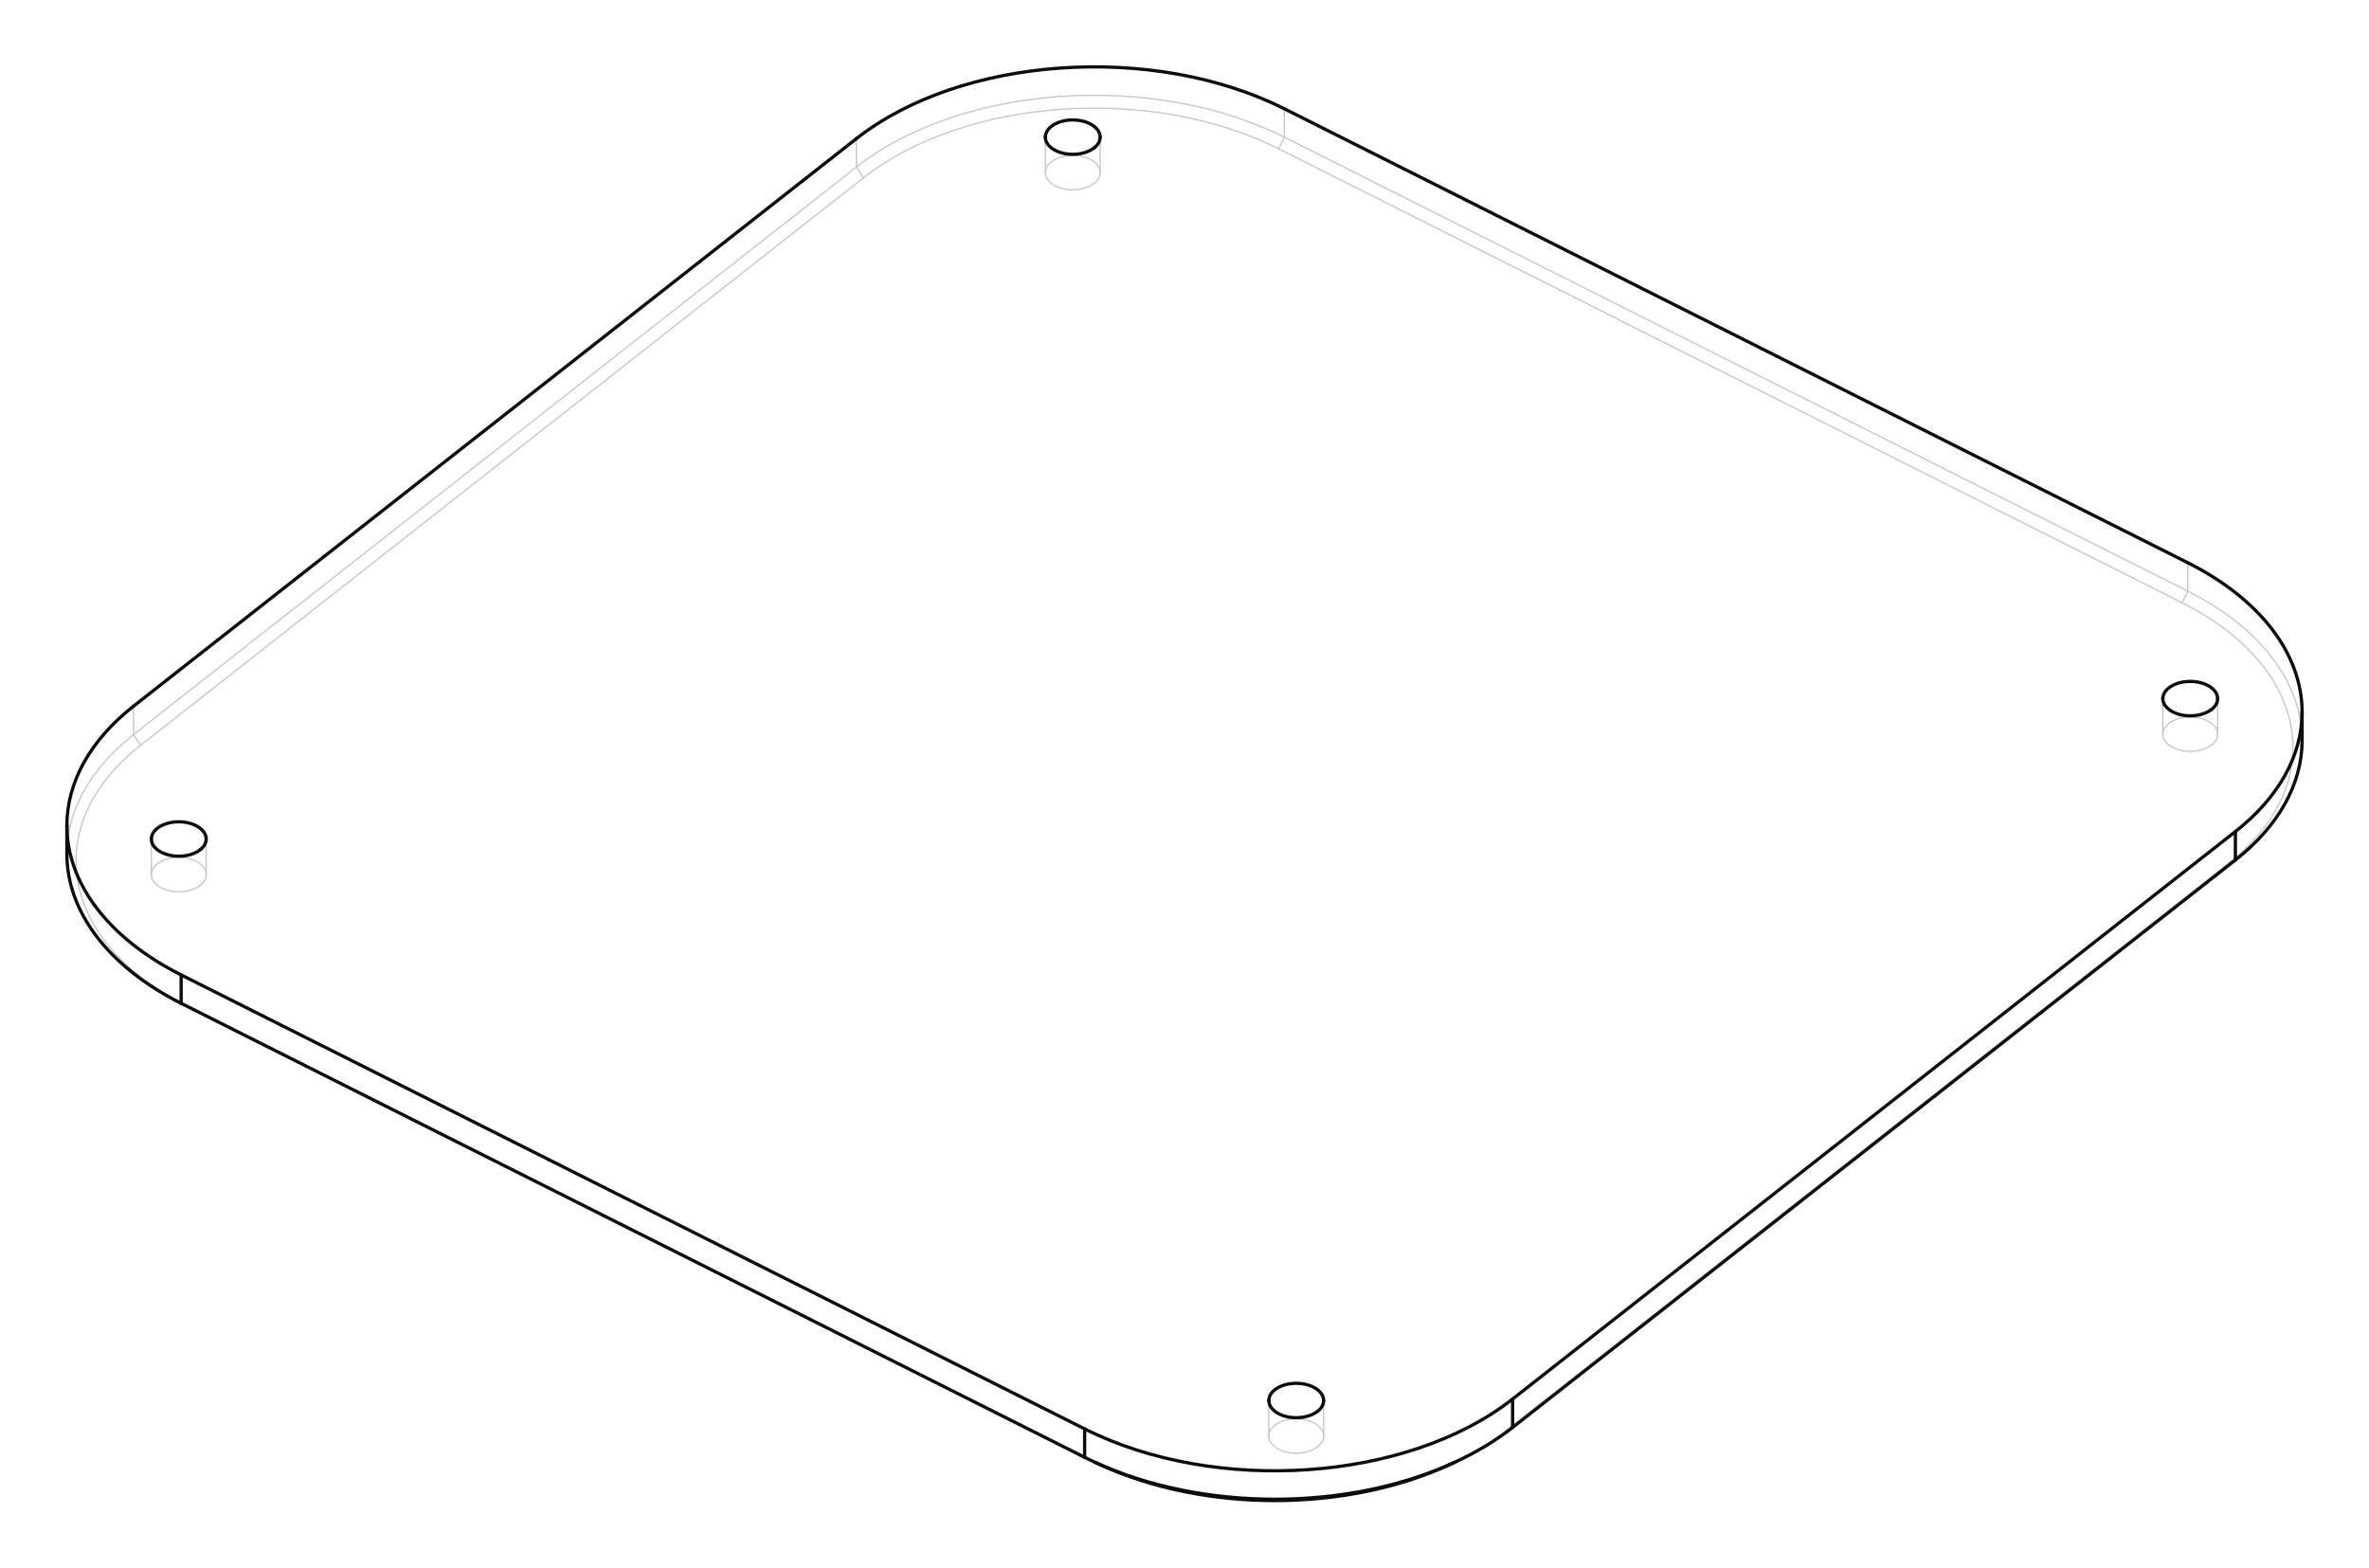
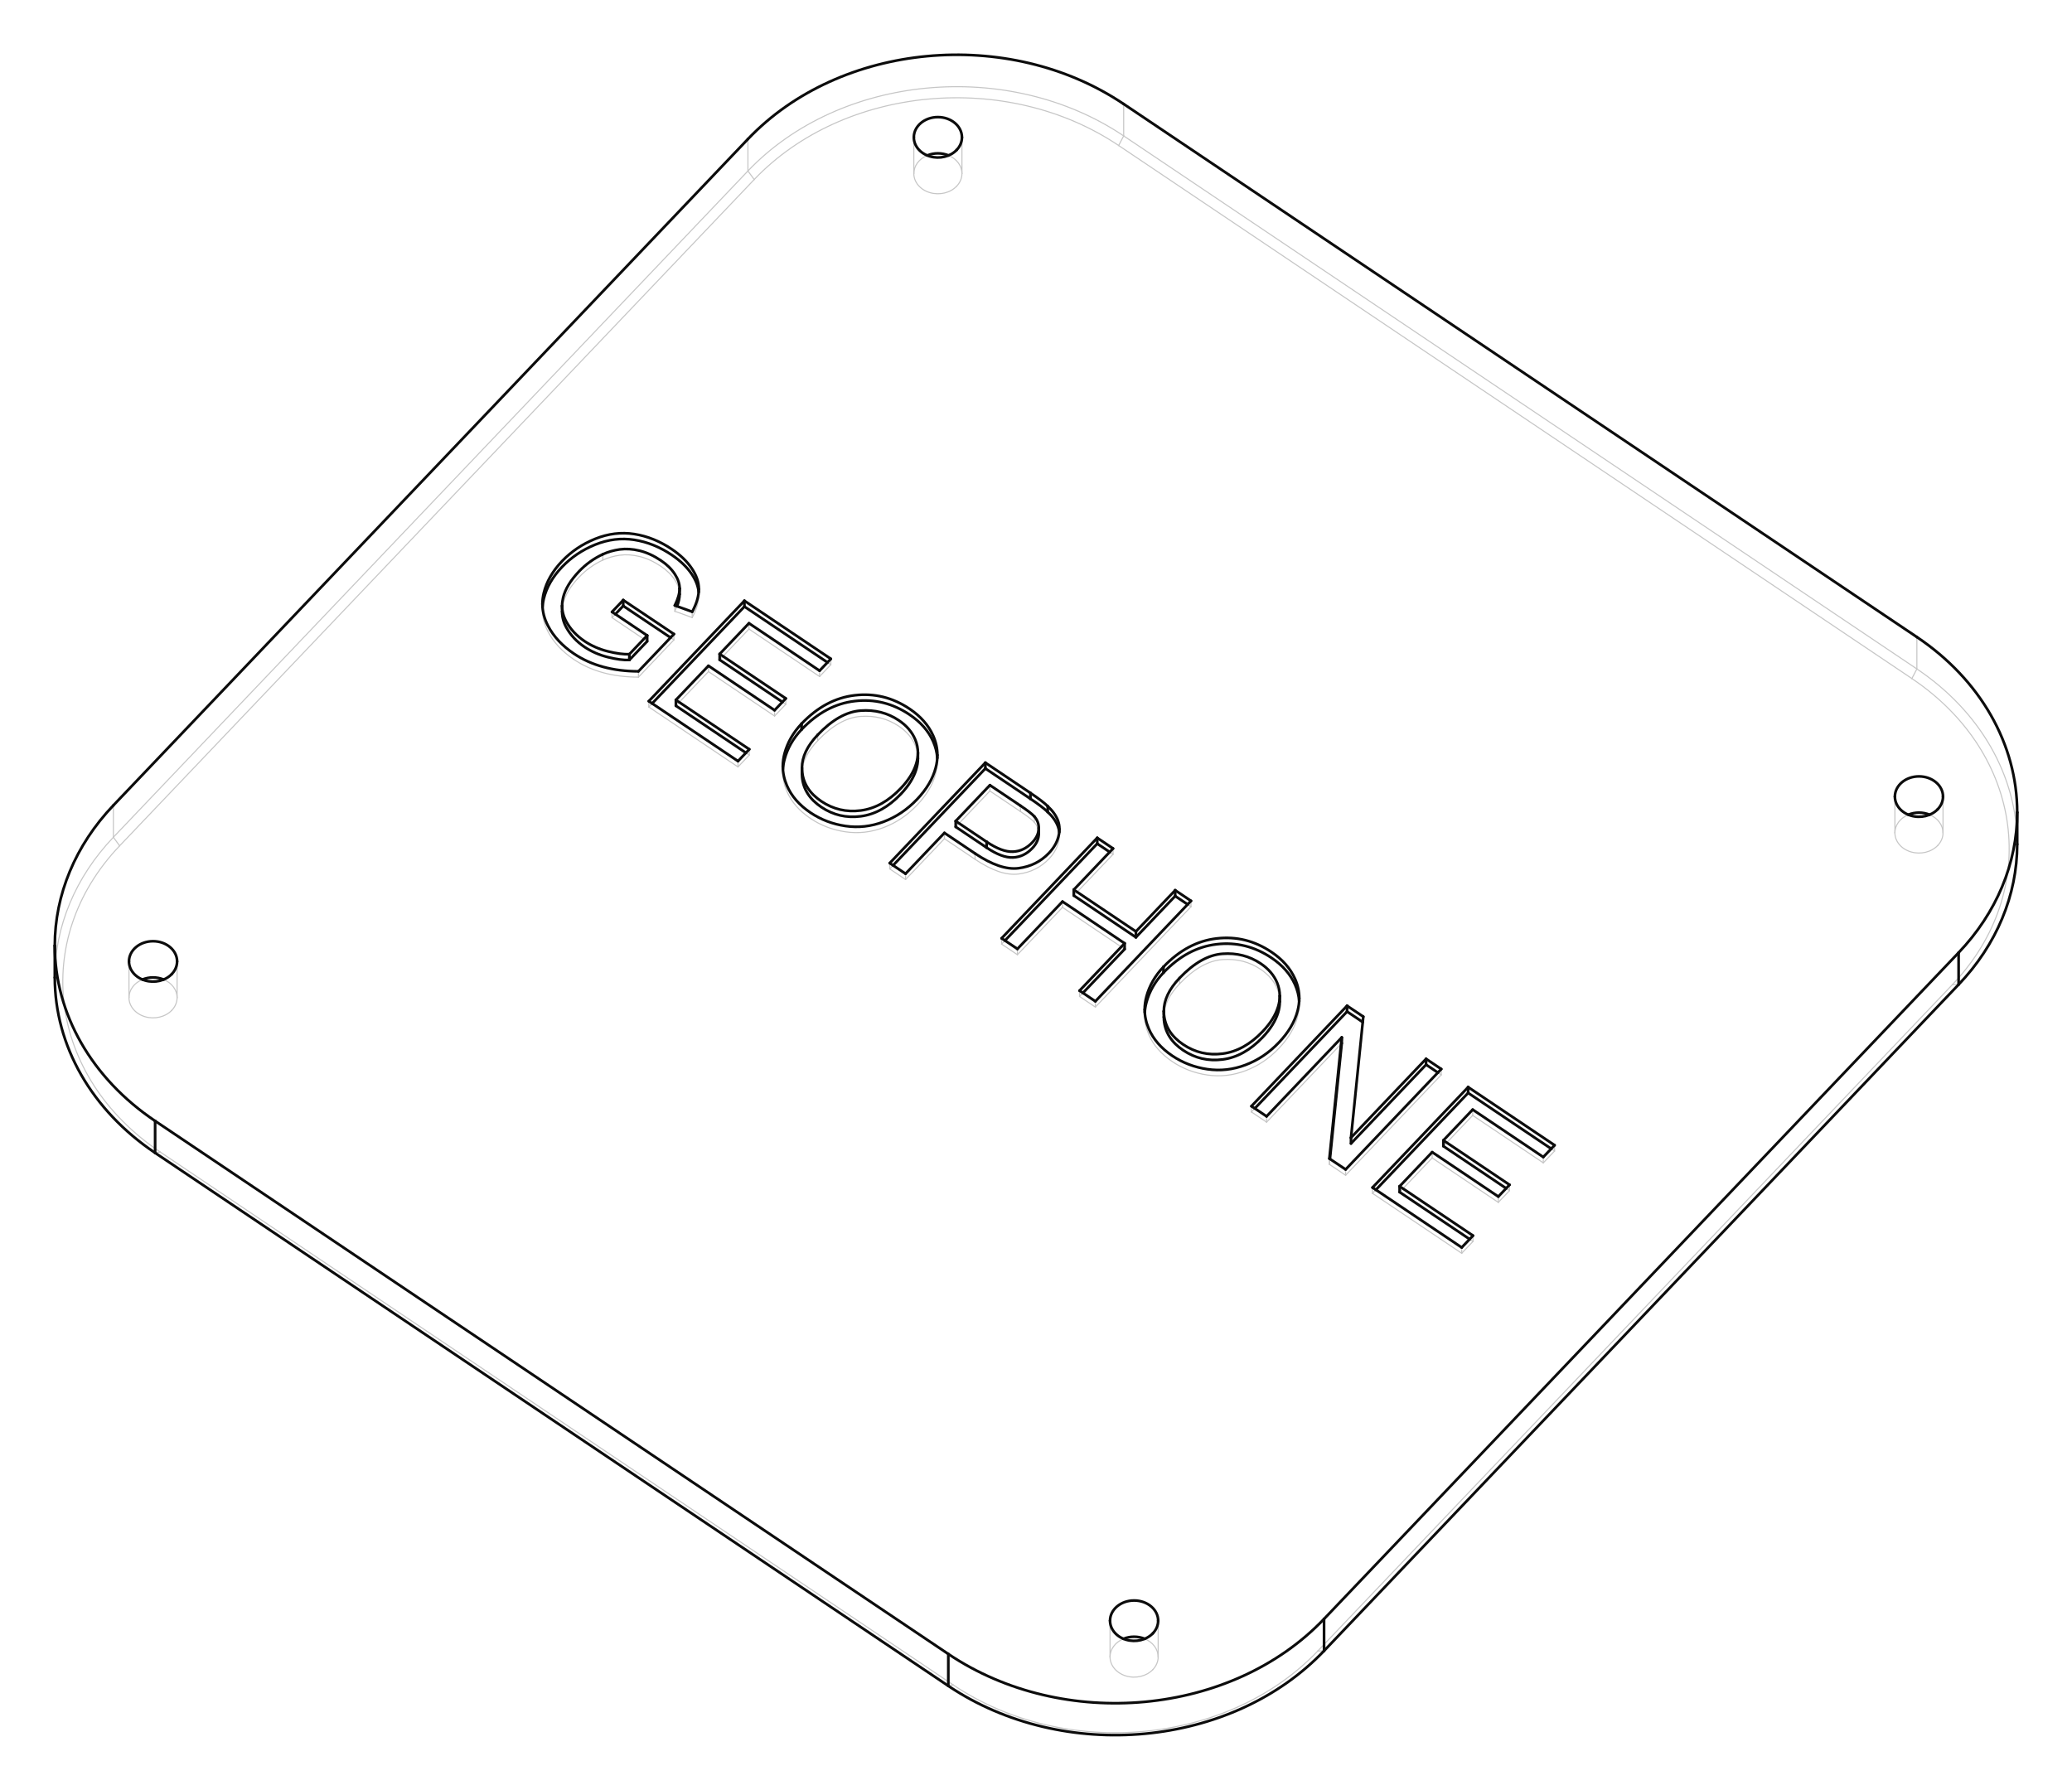
- <svg xmlns="http://www.w3.org/2000/svg" width="217.852mm" height="144.169mm" viewBox="-77.804 -51.675 155.609 102.978" version="1.1">
+ <svg xmlns="http://www.w3.org/2000/svg" width="232.534mm" height="200.899mm" viewBox="-77.51 -67.132 155.023 133.932" version="1.1">
  <g transform="scale(1,-1)" stroke-linecap="round">
-     <g fill="none" stroke="rgb(198,198,198)" stroke-width="0.086" id="hidden">
-       <line x1="-69.029" y1="3.418" x2="-21.552" y2="40.7" />
-       <path d="M -73.411,-4.43 A 20.0,12.564 180.0 0,0 -69.029,3.418" />
-       <line x1="-68.56" y1="2.716" x2="-21.083" y2="39.997" />
-       <path d="M -21.552,40.7 A 20.0,12.564 180.0 0,0 6.559,42.662" />
-       <path d="M -65.531,-14.414 A 19.4,12.187 180.0 0,0 -68.56,2.716" />
-       <path d="M -21.083,39.997 A 19.4,12.187 180.0 0,0 6.184,41.901" />
-       <line x1="-6.184" y1="-44.239" x2="-65.531" y2="-14.414" />
-       <line x1="6.184" y1="41.901" x2="65.531" y2="12.076" />
-       <path d="M 21.083,-42.336 A 19.4,12.187 -180.0 0,0 17.38,-44.562" />
-       <path d="M -5.511,-44.562 A 19.4,12.187 -180.0 0,0 -6.184,-44.239" />
-       <path d="M 65.531,12.076 A 19.4,12.187 180.0 0,0 68.56,-5.054" />
-       <line x1="68.56" y1="-5.054" x2="21.083" y2="-42.336" />
-       <path d="M -64.656,-6.487 A 1.8,1.131 -3.6908652137640873e-16 0,1 -64.262,-5.78" />
-       <path d="M -64.262,-5.78 A 1.8,1.131 -3.6908652137640873e-16 0,1 -67.862,-5.78" />
-       <path d="M -67.862,-5.78 A 1.8,1.131 -3.6908652137640873e-16 0,1 -64.656,-6.487" />
-       <path d="M 8.746,-43.376 A 1.8,1.131 -3.6908652137640873e-16 0,1 9.14,-42.669" />
-       <path d="M 9.14,-42.669 A 1.8,1.131 -3.6908652137640873e-16 0,1 5.54,-42.669" />
-       <path d="M 5.54,-42.669 A 1.8,1.131 -3.6908652137640873e-16 0,1 8.746,-43.376" />
-       <path d="M -5.935,39.625 A 1.8,1.131 -3.6908652137640873e-16 0,1 -5.54,40.331" />
-       <path d="M -5.54,40.331 A 1.8,1.131 -3.6908652137640873e-16 0,1 -9.14,40.331" />
-       <path d="M -9.14,40.331 A 1.8,1.131 -3.6908652137640873e-16 0,1 -5.935,39.625" />
-       <path d="M 67.467,2.736 A 1.8,1.131 -3.6908652137640873e-16 0,1 67.862,3.442" />
-       <path d="M 67.862,3.442 A 1.8,1.131 -3.6908652137640873e-16 0,1 64.262,3.442" />
-       <path d="M 64.262,3.442 A 1.8,1.131 -3.6908652137640873e-16 0,1 67.467,2.736" />
-       <line x1="6.559" y1="42.662" x2="65.905" y2="12.837" />
-       <path d="M 65.905,12.837 A 20.0,12.564 180.0 0,0 73.411,3.026" />
-       <line x1="-64.262" y1="-5.78" x2="-64.262" y2="-3.446" />
-       <line x1="-67.862" y1="-5.78" x2="-67.862" y2="-3.446" />
-       <line x1="9.14" y1="-42.669" x2="9.14" y2="-40.335" />
-       <line x1="5.54" y1="-42.669" x2="5.54" y2="-40.335" />
-       <line x1="-5.54" y1="40.331" x2="-5.54" y2="42.665" />
-       <line x1="-9.14" y1="40.331" x2="-9.14" y2="42.665" />
-       <line x1="67.862" y1="3.442" x2="67.862" y2="5.776" />
-       <line x1="64.262" y1="3.442" x2="64.262" y2="5.776" />
-       <line x1="-69.029" y1="3.418" x2="-69.029" y2="5.286" />
-       <line x1="-21.552" y1="40.7" x2="-21.552" y2="42.567" />
-       <line x1="-69.029" y1="3.418" x2="-68.56" y2="2.716" />
-       <line x1="-21.552" y1="40.7" x2="-21.083" y2="39.997" />
-       <line x1="6.559" y1="42.662" x2="6.559" y2="44.529" />
-       <line x1="-65.905" y1="-14.241" x2="-65.531" y2="-14.414" />
-       <line x1="6.559" y1="42.662" x2="6.184" y2="41.901" />
-       <line x1="65.905" y1="12.837" x2="65.905" y2="14.704" />
-       <line x1="-6.559" y1="-44.066" x2="-6.184" y2="-44.239" />
-       <line x1="65.905" y1="12.837" x2="65.531" y2="12.076" />
-       <line x1="21.552" y1="-42.104" x2="21.083" y2="-42.336" />
-       <line x1="69.029" y1="-4.823" x2="68.56" y2="-5.054" />
+     <g fill="none" stroke="rgb(198,198,198)" stroke-width="0.08" id="hidden">
+       <line x1="-69.028" y1="4.484" x2="-21.551" y2="54.34" />
+       <path d="M -73.41,-6.013 A 20.0,16.802 -180.0 0,0 -69.028,4.484" />
+       <line x1="-68.559" y1="3.843" x2="-21.082" y2="53.699" />
+       <path d="M -21.551,54.34 A 20.0,16.802 -180.0 0,0 6.561,56.964" />
+       <path d="M -65.53,-19.065 A 19.4,16.298 -180.0 0,0 -68.559,3.843" />
+       <path d="M -21.082,53.699 A 19.4,16.298 -180.0 0,0 6.186,56.245" />
+       <line x1="-6.184" y1="-58.95" x2="-65.53" y2="-19.065" />
+       <line x1="6.186" y1="56.245" x2="65.532" y2="16.359" />
+       <path d="M 21.084,-56.405 A 19.4,16.298 180.0 0,0 -6.184,-58.95" />
+       <path d="M 65.532,16.359 A 19.4,16.298 180.0 0,0 68.561,-6.549" />
+       <line x1="68.561" y1="-6.549" x2="21.084" y2="-56.405" />
+       <path d="M -64.655,-8.463 A 1.8,1.512 9.968652541412956e-16 0,1 -64.26,-7.519" />
+       <path d="M -64.26,-7.519 A 1.8,1.512 9.968652541412956e-16 0,1 -65.264,-6.163" />
+       <path d="M -66.857,-6.163 A 1.8,1.512 9.968652541412956e-16 0,1 -67.86,-7.519" />
+       <path d="M -67.86,-7.519 A 1.8,1.512 9.968652541412956e-16 0,1 -64.655,-8.463" />
+       <path d="M 8.746,-57.796 A 1.8,1.512 9.968652541412956e-16 0,1 9.141,-56.851" />
+       <path d="M 9.141,-56.851 A 1.8,1.512 9.968652541412956e-16 0,1 8.137,-55.495" />
+       <path d="M 6.544,-55.495 A 1.8,1.512 9.968652541412956e-16 0,1 5.541,-56.851" />
+       <path d="M 5.541,-56.851 A 1.8,1.512 9.968652541412956e-16 0,1 8.746,-57.796" />
+       <path d="M -5.933,53.201 A 1.8,1.512 9.968652541412956e-16 0,1 -5.539,54.145" />
+       <path d="M -5.539,54.145 A 1.8,1.512 9.968652541412956e-16 0,1 -6.542,55.502" />
+       <path d="M -8.135,55.502 A 1.8,1.512 9.968652541412956e-16 0,1 -9.139,54.145" />
+       <path d="M -9.139,54.145 A 1.8,1.512 9.968652541412956e-16 0,1 -5.933,53.201" />
+       <path d="M 67.468,3.869 A 1.8,1.512 9.968652541412956e-16 0,1 67.863,4.813" />
+       <path d="M 67.863,4.813 A 1.8,1.512 9.968652541412956e-16 0,1 66.859,6.17" />
+       <path d="M 65.266,6.17 A 1.8,1.512 9.968652541412956e-16 0,1 64.263,4.813" />
+       <path d="M 64.263,4.813 A 1.8,1.512 9.968652541412956e-16 0,1 67.468,3.869" />
+       <line x1="6.561" y1="56.964" x2="65.907" y2="17.078" />
+       <path d="M 65.907,17.078 A 20.0,16.802 180.0 0,0 73.413,3.958" />
+       <line x1="-32.407" y1="25.658" x2="-32.407" y2="25.224" />
+       <path d="M -35.454,21.368 Q -35.454,21.671 -35.378,21.984 Q -35.145,22.937 -34.189,23.942 Q -33.413,24.757 -32.407,25.224" />
+       <line x1="-27.021" y1="21.828" x2="-27.021" y2="21.394" />
+       <path d="M -32.407,25.224 Q -31.82,25.494 -31.135,25.588 Q -30.45,25.682 -29.661,25.492 Q -28.871,25.302 -28.06,24.757 Q -27.383,24.302 -27.016,23.731 Q -26.661,23.181 -26.661,22.669" />
+       <path d="M -26.856,21.768 Q -26.926,21.588 -27.021,21.394" />
+       <line x1="-25.719" y1="21.356" x2="-25.719" y2="20.922" />
+       <line x1="-25.719" y1="20.922" x2="-27.021" y2="21.394" />
+       <line x1="-29.743" y1="16.899" x2="-29.743" y2="16.465" />
+       <path d="M -25.719,20.922 Q -25.225,21.843 -25.224,22.618" />
+       <path d="M -25.224,22.618 Q -25.224,22.723 -25.235,22.829" />
+       <path d="M -36.919,21.722 Q -36.927,21.613 -36.927,21.505" />
+       <path d="M -36.927,21.505 C -36.927,20.947 -36.786,20.4 -36.506,19.864 C -36.089,19.065 -35.442,18.371 -34.563,17.78 C -33.263,16.906 -31.646,16.468 -29.743,16.465" />
+       <line x1="-27.088" y1="19.687" x2="-27.088" y2="19.253" />
+       <line x1="-27.088" y1="19.253" x2="-29.743" y2="16.465" />
+       <line x1="-27.34" y1="19.422" x2="-27.088" y2="19.253" />
+       <line x1="-31.72" y1="21.347" x2="-31.72" y2="20.913" />
+       <line x1="-31.72" y1="20.913" x2="-31.468" y2="21.177" />
+       <line x1="-29.091" y1="19.146" x2="-31.72" y2="20.913" />
+       <line x1="-21.451" y1="11.066" x2="-21.451" y2="10.632" />
+       <line x1="-22.295" y1="10.179" x2="-22.295" y2="9.745" />
+       <line x1="-21.451" y1="10.632" x2="-22.295" y2="9.745" />
+       <line x1="-21.703" y1="10.801" x2="-21.451" y2="10.632" />
+       <line x1="-24.506" y1="17.313" x2="-24.506" y2="16.879" />
+       <line x1="-24.506" y1="16.879" x2="-26.941" y2="14.322" />
+       <line x1="-19.558" y1="13.988" x2="-19.558" y2="13.554" />
+       <line x1="-19.558" y1="13.554" x2="-24.506" y2="16.879" />
+       <line x1="-18.719" y1="14.87" x2="-18.719" y2="14.436" />
+       <line x1="-18.719" y1="14.436" x2="-19.558" y2="13.554" />
+       <line x1="-18.971" y1="14.605" x2="-18.719" y2="14.436" />
+       <line x1="-21.475" y1="20.496" x2="-21.475" y2="20.062" />
+       <line x1="-21.475" y1="20.062" x2="-23.666" y2="17.761" />
+       <line x1="-16.192" y1="16.945" x2="-16.192" y2="16.511" />
+       <line x1="-16.192" y1="16.511" x2="-21.475" y2="20.062" />
+       <line x1="-15.348" y1="17.832" x2="-15.348" y2="17.398" />
+       <line x1="-15.348" y1="17.398" x2="-16.192" y2="16.511" />
+       <line x1="-15.6" y1="17.567" x2="-15.348" y2="17.398" />
+       <line x1="-28.969" y1="14.665" x2="-28.969" y2="14.231" />
+       <line x1="-28.969" y1="14.231" x2="-28.717" y2="14.495" />
+       <line x1="-22.295" y1="9.745" x2="-28.969" y2="14.231" />
+       <line x1="-6.85" y1="4.808" x2="-6.85" y2="4.374" />
+       <line x1="-9.759" y1="1.754" x2="-9.759" y2="1.32" />
+       <line x1="-6.85" y1="4.374" x2="-9.759" y2="1.32" />
+       <line x1="-4.556" y1="2.833" x2="-6.85" y2="4.374" />
+       <path d="M -4.556,2.833 Q -2.659,1.557 -1.301,1.733 Q 0.057,1.909 0.97,2.867 Q 1.502,3.426 1.674,4.075 Q 1.755,4.376 1.755,4.658" />
+       <path d="M 1.755,4.658 Q 1.755,4.767 1.743,4.872" />
+       <line x1="-10.942" y1="2.549" x2="-10.942" y2="2.115" />
+       <line x1="-10.942" y1="2.115" x2="-10.69" y2="2.38" />
+       <line x1="-9.759" y1="1.32" x2="-10.942" y2="2.115" />
+       <line x1="1.984" y1="-0.33" x2="1.984" y2="-0.764" />
+       <line x1="-1.389" y1="-3.872" x2="-1.389" y2="-4.306" />
+       <line x1="1.984" y1="-0.764" x2="-1.389" y2="-4.306" />
+       <line x1="6.632" y1="-3.888" x2="1.984" y2="-0.764" />
+       <line x1="3.26" y1="-6.996" x2="3.26" y2="-7.43" />
+       <line x1="3.26" y1="-7.43" x2="3.512" y2="-7.165" />
+       <line x1="4.443" y1="-7.791" x2="4.443" y2="-8.225" />
+       <line x1="4.443" y1="-8.225" x2="3.26" y2="-7.43" />
+       <line x1="11.598" y1="-0.278" x2="11.598" y2="-0.712" />
+       <line x1="11.598" y1="-0.712" x2="4.443" y2="-8.225" />
+       <line x1="11.346" y1="-0.543" x2="11.598" y2="-0.712" />
+       <line x1="5.766" y1="3.642" x2="5.766" y2="3.208" />
+       <line x1="5.766" y1="3.208" x2="2.828" y2="0.122" />
+       <line x1="5.514" y1="3.377" x2="5.766" y2="3.208" />
+       <line x1="-2.572" y1="-3.076" x2="-2.572" y2="-3.51" />
+       <line x1="-2.572" y1="-3.51" x2="-2.32" y2="-3.246" />
+       <line x1="-1.389" y1="-4.306" x2="-2.572" y2="-3.51" />
+       <line x1="17.254" y1="-16.401" x2="17.254" y2="-16.835" />
+       <line x1="22.877" y1="-10.931" x2="17.254" y2="-16.835" />
+       <line x1="21.952" y1="-19.559" x2="21.952" y2="-19.992" />
+       <line x1="21.952" y1="-19.992" x2="21.993" y2="-19.586" />
+       <line x1="23.166" y1="-20.374" x2="23.166" y2="-20.808" />
+       <line x1="23.166" y1="-20.808" x2="21.952" y2="-19.992" />
+       <line x1="30.321" y1="-12.861" x2="30.321" y2="-13.295" />
+       <line x1="30.321" y1="-13.295" x2="23.166" y2="-20.808" />
+       <line x1="30.069" y1="-13.126" x2="30.321" y2="-13.295" />
+       <line x1="24.489" y1="-8.941" x2="24.489" y2="-9.375" />
+       <line x1="24.489" y1="-9.375" x2="23.569" y2="-18.431" />
+       <line x1="24.447" y1="-9.348" x2="24.489" y2="-9.375" />
+       <line x1="16.12" y1="-15.639" x2="16.12" y2="-16.073" />
+       <line x1="16.12" y1="-16.073" x2="16.372" y2="-15.808" />
+       <line x1="17.254" y1="-16.835" x2="16.12" y2="-16.073" />
+       <line x1="32.697" y1="-25.326" x2="32.697" y2="-25.76" />
+       <line x1="31.853" y1="-26.213" x2="31.853" y2="-26.647" />
+       <line x1="32.697" y1="-25.76" x2="31.853" y2="-26.647" />
+       <line x1="32.445" y1="-25.591" x2="32.697" y2="-25.76" />
+       <line x1="29.642" y1="-19.079" x2="29.642" y2="-19.513" />
+       <line x1="29.642" y1="-19.513" x2="27.207" y2="-22.07" />
+       <line x1="34.59" y1="-22.404" x2="34.59" y2="-22.838" />
+       <line x1="34.59" y1="-22.838" x2="29.642" y2="-19.513" />
+       <line x1="35.429" y1="-21.522" x2="35.429" y2="-21.956" />
+       <line x1="35.429" y1="-21.956" x2="34.59" y2="-22.838" />
+       <line x1="35.177" y1="-21.787" x2="35.429" y2="-21.956" />
+       <line x1="32.673" y1="-15.896" x2="32.673" y2="-16.33" />
+       <line x1="32.673" y1="-16.33" x2="30.482" y2="-18.631" />
+       <line x1="37.956" y1="-19.447" x2="37.956" y2="-19.881" />
+       <line x1="37.956" y1="-19.881" x2="32.673" y2="-16.33" />
+       <line x1="38.8" y1="-18.56" x2="38.8" y2="-18.994" />
+       <line x1="38.8" y1="-18.994" x2="37.956" y2="-19.881" />
+       <line x1="38.548" y1="-18.825" x2="38.8" y2="-18.994" />
+       <line x1="25.179" y1="-21.727" x2="25.179" y2="-22.161" />
+       <line x1="25.179" y1="-22.161" x2="25.431" y2="-21.897" />
+       <line x1="31.853" y1="-26.647" x2="25.179" y2="-22.161" />
+       <path d="M -18.934,9.578 Q -18.941,9.469 -18.941,9.361" />
+       <path d="M -18.941,9.361 Q -18.941,8.629 -18.635,7.916 Q -18.128,6.735 -16.866,5.886 Q -15.7,5.103 -14.252,4.89 Q -12.804,4.678 -11.396,5.211 Q -9.988,5.744 -8.9,6.887 Q -7.826,8.014 -7.501,9.254 Q -7.376,9.73 -7.376,10.196" />
+       <path d="M -7.376,10.196 Q -7.376,10.304 -7.383,10.412" />
+       <path d="M 8.14,-8.618 Q 8.133,-8.727 8.133,-8.836" />
+       <path d="M 8.133,-8.836 Q 8.133,-9.567 8.439,-10.28 Q 8.946,-11.461 10.208,-12.31 Q 11.374,-13.093 12.822,-13.306 Q 14.27,-13.518 15.678,-12.985 Q 17.086,-12.452 18.174,-11.31 Q 19.248,-10.182 19.573,-8.942 Q 19.698,-8.466 19.698,-8" />
+       <path d="M 19.698,-8 Q 19.698,-7.892 19.692,-7.784" />
+       <line x1="-3.448" y1="7.946" x2="-6.005" y2="5.261" />
+       <path d="M -0.12,5.6 Q 0.209,5.219 0.209,4.749" />
+       <path d="M -0.12,5.6 Q -0.355,5.868 -1.16,6.409" />
+       <line x1="-1.16" y1="6.409" x2="-3.448" y2="7.946" />
+       <path d="M -16.33,11.712 Q -14.715,13.409 -13.118,13.525 Q -11.522,13.641 -10.265,12.797 Q -9.38,12.202 -9.028,11.348 Q -8.833,10.874 -8.833,10.376" />
+       <path d="M -17.509,9.229 Q -17.509,10.474 -16.33,11.712" />
+       <path d="M 10.744,-6.484 Q 12.36,-4.787 13.956,-4.671 Q 15.553,-4.555 16.809,-5.399 Q 17.694,-5.994 18.046,-6.848 Q 18.241,-7.322 18.241,-7.82" />
+       <path d="M 9.565,-8.967 Q 9.565,-7.722 10.744,-6.484" />
+       <line x1="-3.448" y1="8.38" x2="-3.448" y2="7.946" />
+       <line x1="-0.12" y1="6.034" x2="-0.12" y2="5.6" />
+       <line x1="-64.26" y1="-7.519" x2="-64.26" y2="-4.807" />
+       <line x1="-67.86" y1="-7.519" x2="-67.86" y2="-4.807" />
+       <path d="M -25.224,23.052 L -25.224,22.618" />
+       <path d="M -36.927,21.939 L -36.927,21.505" />
+       <path d="M 1.755,5.092 L 1.755,4.658" />
+       <line x1="9.141" y1="-56.851" x2="9.141" y2="-54.139" />
+       <line x1="5.541" y1="-56.851" x2="5.541" y2="-54.139" />
+       <path d="M -18.941,9.795 L -18.941,9.361" />
+       <path d="M -7.376,10.63 L -7.376,10.196" />
+       <line x1="-5.539" y1="54.145" x2="-5.539" y2="56.858" />
+       <line x1="-9.139" y1="54.145" x2="-9.139" y2="56.858" />
+       <path d="M 8.133,-8.402 L 8.133,-8.836" />
+       <path d="M 19.698,-7.567 L 19.698,-8" />
+       <line x1="67.863" y1="4.813" x2="67.863" y2="7.526" />
+       <line x1="64.263" y1="4.813" x2="64.263" y2="7.526" />
+       <line x1="-69.028" y1="4.484" x2="-69.028" y2="6.87" />
+       <line x1="-21.551" y1="54.34" x2="-21.551" y2="56.727" />
+       <line x1="-69.028" y1="4.484" x2="-68.559" y2="3.843" />
+       <line x1="-21.551" y1="54.34" x2="-21.082" y2="53.699" />
+       <line x1="6.561" y1="56.964" x2="6.561" y2="59.35" />
+       <line x1="-65.904" y1="-19.133" x2="-65.53" y2="-19.065" />
+       <line x1="6.561" y1="56.964" x2="6.186" y2="56.245" />
+       <line x1="65.907" y1="17.078" x2="65.907" y2="19.465" />
+       <line x1="-4.556" y1="3.267" x2="-4.556" y2="2.833" />
+       <line x1="-6.559" y1="-59.018" x2="-6.184" y2="-58.95" />
+       <line x1="65.907" y1="17.078" x2="65.532" y2="16.359" />
+       <line x1="21.553" y1="-56.394" x2="21.084" y2="-56.405" />
+       <line x1="69.03" y1="-6.538" x2="68.561" y2="-6.549" />
+       <line x1="-1.16" y1="6.843" x2="-1.16" y2="6.409" />
+       <line x1="-16.33" y1="12.146" x2="-16.33" y2="11.712" />
+       <line x1="10.744" y1="-6.05" x2="10.744" y2="-6.484" />
    </g>
-     <g fill="none" stroke="rgb(12,12,12)" stroke-width="0.214" id="visible">
-       <line x1="-69.029" y1="5.286" x2="-21.552" y2="42.567" />
-       <path d="M -65.905,-14.241 A 20.0,12.564 180.0 0,0 -73.411,-4.43" />
-       <path d="M -69.029,5.286 A 20.0,12.564 -3.6908652137640873e-16 0,1 -73.411,-2.563" />
-       <path d="M -73.411,-2.563 A 20.0,12.564 -3.6908652137640873e-16 0,1 -65.905,-12.374" />
-       <path d="M 6.559,44.529 A 20.0,12.564 -3.6908652137640873e-16 0,1 -21.552,42.567" />
-       <line x1="-65.905" y1="-12.374" x2="-6.559" y2="-42.199" />
-       <line x1="6.559" y1="44.529" x2="65.905" y2="14.704" />
-       <path d="M -6.559,-42.199 A 20.0,12.564 -3.6908652137640873e-16 0,1 21.552,-40.237" />
-       <path d="M 69.029,-2.955 A 20.0,12.564 -3.6908652137640873e-16 0,1 73.411,4.893" />
-       <path d="M 73.411,4.893 A 20.0,12.564 -3.6908652137640873e-16 0,1 65.905,14.704" />
-       <line x1="21.552" y1="-40.237" x2="69.029" y2="-2.955" />
-       <path d="M -64.656,-4.152 A 1.8,1.131 -3.6908652137640873e-16 0,1 -64.262,-3.446" />
-       <path d="M -64.262,-3.446 A 1.8,1.131 -3.6908652137640873e-16 0,1 -67.862,-3.446" />
-       <path d="M -67.862,-3.446 A 1.8,1.131 -3.6908652137640873e-16 0,1 -64.656,-4.152" />
-       <path d="M 8.746,-41.041 A 1.8,1.131 -3.6908652137640873e-16 0,1 9.14,-40.335" />
-       <path d="M 9.14,-40.335 A 1.8,1.131 -3.6908652137640873e-16 0,1 5.54,-40.335" />
-       <path d="M 5.54,-40.335 A 1.8,1.131 -3.6908652137640873e-16 0,1 8.746,-41.041" />
-       <path d="M -5.935,41.959 A 1.8,1.131 -3.6908652137640873e-16 0,1 -5.54,42.665" />
-       <path d="M -5.54,42.665 A 1.8,1.131 -3.6908652137640873e-16 0,1 -9.14,42.665" />
-       <path d="M -9.14,42.665 A 1.8,1.131 -3.6908652137640873e-16 0,1 -5.935,41.959" />
-       <path d="M 67.467,5.07 A 1.8,1.131 -3.6908652137640873e-16 0,1 67.862,5.776" />
-       <path d="M 67.862,5.776 A 1.8,1.131 -3.6908652137640873e-16 0,1 64.262,5.776" />
-       <path d="M 64.262,5.776 A 1.8,1.131 -3.6908652137640873e-16 0,1 67.467,5.07" />
-       <line x1="-6.559" y1="-44.066" x2="-65.905" y2="-14.241" />
-       <path d="M 17.38,-44.562 A 19.4,12.187 -180.0 0,0 -5.511,-44.562" />
-       <path d="M 21.552,-42.104 A 20.0,12.564 -180.0 0,0 17.734,-44.4" />
-       <path d="M 17.734,-44.4 A 20.0,12.564 -180.0 0,0 -5.865,-44.4" />
-       <path d="M -5.865,-44.4 A 20.0,12.564 -180.0 0,0 -6.559,-44.066" />
-       <path d="M 73.411,3.026 A 20.0,12.564 180.0 0,0 69.029,-4.823" />
-       <line x1="69.029" y1="-4.823" x2="21.552" y2="-42.104" />
-       <line x1="-65.905" y1="-14.241" x2="-65.905" y2="-12.374" />
-       <line x1="-6.559" y1="-44.066" x2="-6.559" y2="-42.199" />
-       <line x1="21.552" y1="-42.104" x2="21.552" y2="-40.237" />
-       <line x1="69.029" y1="-4.823" x2="69.029" y2="-2.955" />
-       <line x1="-73.411" y1="-2.563" x2="-73.411" y2="-4.43" />
-       <line x1="73.411" y1="4.893" x2="73.411" y2="3.026" />
-       <line x1="-5.511" y1="-44.562" x2="-5.865" y2="-44.4" />
-       <line x1="17.38" y1="-44.562" x2="17.734" y2="-44.4" />
+     <g fill="none" stroke="rgb(12,12,12)" stroke-width="0.2" id="visible">
+       <line x1="-69.028" y1="6.87" x2="-21.551" y2="56.727" />
+       <path d="M -65.904,-19.133 A 20.0,16.802 -180.0 0,0 -73.41,-6.013" />
+       <path d="M -69.028,6.87 A 20.0,16.802 9.968652541412956e-16 0,1 -73.41,-3.626" />
+       <path d="M -73.41,-3.626 A 20.0,16.802 9.968652541412956e-16 0,1 -65.904,-16.746" />
+       <path d="M 6.561,59.35 A 20.0,16.802 9.968652541412956e-16 0,1 -21.551,56.727" />
+       <line x1="-65.904" y1="-16.746" x2="-6.559" y2="-56.631" />
+       <line x1="6.561" y1="59.35" x2="65.907" y2="19.465" />
+       <path d="M -6.559,-56.631 A 20.0,16.802 9.968652541412956e-16 0,1 21.553,-54.008" />
+       <path d="M 69.03,-4.151 A 20.0,16.802 9.968652541412956e-16 0,1 73.413,6.345" />
+       <path d="M 73.413,6.345 A 20.0,16.802 9.968652541412956e-16 0,1 65.907,19.465" />
+       <line x1="21.553" y1="-54.008" x2="69.03" y2="-4.151" />
+       <path d="M -64.655,-5.751 A 1.8,1.512 9.968652541412956e-16 0,1 -64.26,-4.807" />
+       <path d="M -64.26,-4.807 A 1.8,1.512 9.968652541412956e-16 0,1 -67.86,-4.807" />
+       <path d="M -67.86,-4.807 A 1.8,1.512 9.968652541412956e-16 0,1 -64.655,-5.751" />
+       <line x1="-30.423" y1="18.181" x2="-29.091" y2="19.58" />
+       <path d="M -30.423,18.181 Q -31.07,18.153 -32.039,18.396 Q -33.008,18.64 -33.776,19.156 Q -34.661,19.751 -35.135,20.608 Q -35.454,21.183 -35.454,21.802" />
+       <path d="M -35.454,21.802 Q -35.454,22.105 -35.378,22.418 Q -35.145,23.371 -34.189,24.376 Q -33.413,25.191 -32.407,25.658" />
+       <path d="M -32.407,25.658 Q -31.82,25.928 -31.135,26.022 Q -30.45,26.116 -29.661,25.926 Q -28.871,25.736 -28.06,25.191 Q -27.383,24.735 -27.016,24.165 Q -26.661,23.615 -26.661,23.103" />
+       <path d="M -26.661,23.103 Q -26.663,22.562 -27.021,21.828" />
+       <line x1="-25.719" y1="21.356" x2="-27.021" y2="21.828" />
+       <path d="M -25.719,21.356 Q -25.225,22.277 -25.224,23.052" />
+       <path d="M -25.224,23.052 Q -25.224,23.817 -25.753,24.603 Q -26.286,25.394 -27.256,26.045 Q -28.592,26.943 -30.056,27.171 Q -31.52,27.398 -32.972,26.815 Q -34.423,26.231 -35.467,25.134 Q -36.521,24.027 -36.827,22.761 Q -36.927,22.346 -36.927,21.939" />
+       <path d="M -36.927,21.939 C -36.927,21.381 -36.786,20.834 -36.506,20.298 C -36.089,19.499 -35.442,18.805 -34.563,18.214 C -33.263,17.34 -31.646,16.902 -29.743,16.899" />
+       <line x1="-27.088" y1="19.687" x2="-29.743" y2="16.899" />
+       <line x1="-30.881" y1="22.228" x2="-27.088" y2="19.687" />
+       <line x1="-31.72" y1="21.347" x2="-30.881" y2="22.228" />
+       <line x1="-29.091" y1="19.58" x2="-31.72" y2="21.347" />
+       <line x1="-21.451" y1="11.066" x2="-22.295" y2="10.179" />
+       <line x1="-26.941" y1="14.756" x2="-21.451" y2="11.066" />
+       <line x1="-24.506" y1="17.313" x2="-26.941" y2="14.756" />
+       <line x1="-19.558" y1="13.988" x2="-24.506" y2="17.313" />
+       <line x1="-18.719" y1="14.87" x2="-19.558" y2="13.988" />
+       <line x1="-23.666" y1="18.195" x2="-18.719" y2="14.87" />
+       <line x1="-21.475" y1="20.496" x2="-23.666" y2="18.195" />
+       <line x1="-16.192" y1="16.945" x2="-21.475" y2="20.496" />
+       <line x1="-15.348" y1="17.832" x2="-16.192" y2="16.945" />
+       <line x1="-21.814" y1="22.178" x2="-15.348" y2="17.832" />
+       <line x1="-28.969" y1="14.665" x2="-21.814" y2="22.178" />
+       <line x1="-22.295" y1="10.179" x2="-28.969" y2="14.665" />
+       <line x1="-6.85" y1="4.808" x2="-9.759" y2="1.754" />
+       <line x1="-4.556" y1="3.267" x2="-6.85" y2="4.808" />
+       <path d="M -4.556,3.267 Q -2.659,1.991 -1.301,2.167 Q 0.057,2.343 0.97,3.301 Q 1.502,3.86 1.674,4.509 Q 1.755,4.81 1.755,5.092" />
+       <path d="M 1.755,5.092 Q 1.755,5.417 1.648,5.716 Q 1.449,6.274 0.878,6.809" />
+       <path d="M -0.414,7.795 Q 0.477,7.196 0.878,6.809" />
+       <line x1="-3.787" y1="10.062" x2="-0.414" y2="7.795" />
+       <line x1="-10.942" y1="2.549" x2="-3.787" y2="10.062" />
+       <line x1="-9.759" y1="1.754" x2="-10.942" y2="2.549" />
+       <path d="M 8.746,-55.083 A 1.8,1.512 9.968652541412956e-16 0,1 9.141,-54.139" />
+       <path d="M 9.141,-54.139 A 1.8,1.512 9.968652541412956e-16 0,1 5.541,-54.139" />
+       <path d="M 5.541,-54.139 A 1.8,1.512 9.968652541412956e-16 0,1 8.746,-55.083" />
+       <line x1="1.984" y1="-0.33" x2="-1.389" y2="-3.872" />
+       <line x1="6.632" y1="-3.455" x2="1.984" y2="-0.33" />
+       <line x1="3.26" y1="-6.996" x2="6.632" y2="-3.455" />
+       <line x1="4.443" y1="-7.791" x2="3.26" y2="-6.996" />
+       <line x1="11.598" y1="-0.278" x2="4.443" y2="-7.791" />
+       <line x1="10.415" y1="0.517" x2="11.598" y2="-0.278" />
+       <line x1="7.477" y1="-2.568" x2="10.415" y2="0.517" />
+       <line x1="2.828" y1="0.556" x2="7.477" y2="-2.568" />
+       <line x1="5.766" y1="3.642" x2="2.828" y2="0.556" />
+       <line x1="4.583" y1="4.437" x2="5.766" y2="3.642" />
+       <line x1="-2.572" y1="-3.076" x2="4.583" y2="4.437" />
+       <line x1="-1.389" y1="-3.872" x2="-2.572" y2="-3.076" />
+       <line x1="22.877" y1="-10.497" x2="17.254" y2="-16.401" />
+       <line x1="21.952" y1="-19.559" x2="22.877" y2="-10.497" />
+       <line x1="23.166" y1="-20.374" x2="21.952" y2="-19.559" />
+       <line x1="30.321" y1="-12.861" x2="23.166" y2="-20.374" />
+       <line x1="29.186" y1="-12.099" x2="30.321" y2="-12.861" />
+       <line x1="23.569" y1="-17.997" x2="29.186" y2="-12.099" />
+       <line x1="24.489" y1="-8.941" x2="23.569" y2="-17.997" />
+       <line x1="23.275" y1="-8.126" x2="24.489" y2="-8.941" />
+       <line x1="16.12" y1="-15.639" x2="23.275" y2="-8.126" />
+       <line x1="17.254" y1="-16.401" x2="16.12" y2="-15.639" />
+       <line x1="32.697" y1="-25.326" x2="31.853" y2="-26.213" />
+       <line x1="27.207" y1="-21.636" x2="32.697" y2="-25.326" />
+       <line x1="29.642" y1="-19.079" x2="27.207" y2="-21.636" />
+       <line x1="34.59" y1="-22.404" x2="29.642" y2="-19.079" />
+       <line x1="35.429" y1="-21.522" x2="34.59" y2="-22.404" />
+       <line x1="30.482" y1="-18.197" x2="35.429" y2="-21.522" />
+       <line x1="32.673" y1="-15.896" x2="30.482" y2="-18.197" />
+       <line x1="37.956" y1="-19.447" x2="32.673" y2="-15.896" />
+       <line x1="38.8" y1="-18.56" x2="37.956" y2="-19.447" />
+       <line x1="32.334" y1="-14.214" x2="38.8" y2="-18.56" />
+       <line x1="25.179" y1="-21.727" x2="32.334" y2="-14.214" />
+       <line x1="31.853" y1="-26.213" x2="25.179" y2="-21.727" />
+       <path d="M -17.535,12.982 Q -18.477,11.993 -18.809,10.761 Q -18.941,10.274 -18.941,9.795" />
+       <path d="M -18.941,9.795 Q -18.941,9.063 -18.635,8.35 Q -18.128,7.169 -16.866,6.32 Q -15.7,5.537 -14.252,5.324 Q -12.804,5.112 -11.396,5.645 Q -9.988,6.178 -8.9,7.32 Q -7.826,8.448 -7.501,9.688 Q -7.376,10.164 -7.376,10.63" />
+       <path d="M -7.376,10.63 Q -7.376,11.375 -7.697,12.093 Q -8.217,13.258 -9.456,14.091 Q -11.347,15.362 -13.551,15.107 Q -15.754,14.852 -17.535,12.982" />
+       <path d="M -5.933,55.913 A 1.8,1.512 9.968652541412956e-16 0,1 -5.539,56.858" />
+       <path d="M -5.539,56.858 A 1.8,1.512 9.968652541412956e-16 0,1 -9.139,56.858" />
+       <path d="M -9.139,56.858 A 1.8,1.512 9.968652541412956e-16 0,1 -5.933,55.913" />
+       <path d="M 9.539,-5.214 Q 8.597,-6.204 8.265,-7.435 Q 8.133,-7.922 8.133,-8.402" />
+       <path d="M 8.133,-8.402 Q 8.133,-9.133 8.439,-9.846 Q 8.946,-11.027 10.208,-11.876 Q 11.374,-12.659 12.822,-12.872 Q 14.27,-13.085 15.678,-12.552 Q 17.086,-12.019 18.174,-10.876 Q 19.248,-9.748 19.573,-8.508 Q 19.698,-8.032 19.698,-7.567" />
+       <path d="M 19.698,-7.567 Q 19.698,-6.821 19.378,-6.103 Q 18.857,-4.938 17.618,-4.105 Q 15.727,-2.834 13.523,-3.089 Q 11.32,-3.344 9.539,-5.214" />
+       <path d="M 67.468,6.581 A 1.8,1.512 9.968652541412956e-16 0,1 67.863,7.526" />
+       <path d="M 67.863,7.526 A 1.8,1.512 9.968652541412956e-16 0,1 64.263,7.526" />
+       <path d="M 64.263,7.526 A 1.8,1.512 9.968652541412956e-16 0,1 67.468,6.581" />
+       <line x1="-6.559" y1="-59.018" x2="-65.904" y2="-19.133" />
+       <path d="M -65.264,-6.163 A 1.8,1.512 9.968652541412956e-16 0,1 -66.857,-6.163" />
+       <path d="M 8.137,-55.495 A 1.8,1.512 9.968652541412956e-16 0,1 6.544,-55.495" />
+       <path d="M -6.542,55.502 A 1.8,1.512 9.968652541412956e-16 0,1 -8.135,55.502" />
+       <path d="M 66.859,6.17 A 1.8,1.512 9.968652541412956e-16 0,1 65.266,6.17" />
+       <path d="M 21.553,-56.394 A 20.0,16.802 180.0 0,0 -6.559,-59.018" />
+       <path d="M 73.413,3.958 A 20.0,16.802 180.0 0,0 69.03,-6.538" />
+       <line x1="69.03" y1="-6.538" x2="21.553" y2="-56.394" />
+       <line x1="-30.423" y1="18.181" x2="-30.423" y2="17.747" />
+       <line x1="-29.091" y1="19.58" x2="-29.091" y2="19.146" />
+       <line x1="-30.423" y1="17.747" x2="-29.091" y2="19.146" />
+       <path d="M -30.423,17.747 Q -31.07,17.719 -32.039,17.962 Q -33.008,18.206 -33.776,18.722 Q -34.661,19.317 -35.135,20.174 Q -35.454,20.749 -35.454,21.368" />
+       <path d="M -26.661,22.669 Q -26.663,22.271 -26.856,21.768" />
+       <path d="M -25.235,22.829 Q -25.297,23.491 -25.753,24.169 Q -26.286,24.96 -27.256,25.611 Q -28.592,26.509 -30.056,26.737 Q -31.52,26.965 -32.972,26.381 Q -34.423,25.797 -35.467,24.7 Q -36.521,23.593 -36.827,22.327 Q -36.9,22.023 -36.919,21.722" />
+       <line x1="-30.881" y1="22.228" x2="-30.881" y2="21.794" />
+       <line x1="-30.881" y1="21.794" x2="-27.34" y2="19.422" />
+       <line x1="-31.468" y1="21.177" x2="-30.881" y2="21.794" />
+       <line x1="-26.941" y1="14.756" x2="-26.941" y2="14.322" />
+       <line x1="-26.941" y1="14.322" x2="-21.703" y2="10.801" />
+       <line x1="-23.666" y1="18.195" x2="-23.666" y2="17.761" />
+       <line x1="-23.666" y1="17.761" x2="-18.971" y2="14.605" />
+       <line x1="-21.814" y1="22.178" x2="-21.814" y2="21.744" />
+       <line x1="-21.814" y1="21.744" x2="-15.6" y2="17.567" />
+       <line x1="-28.717" y1="14.495" x2="-21.814" y2="21.744" />
+       <line x1="0.878" y1="6.809" x2="0.878" y2="6.375" />
+       <path d="M 1.743,4.872 Q 1.719,5.083 1.648,5.282 Q 1.449,5.84 0.878,6.375" />
+       <path d="M -0.414,7.361 Q 0.477,6.762 0.878,6.375" />
+       <line x1="-3.787" y1="10.062" x2="-3.787" y2="9.628" />
+       <line x1="-3.787" y1="9.628" x2="-0.414" y2="7.361" />
+       <line x1="-10.69" y1="2.38" x2="-3.787" y2="9.628" />
+       <line x1="6.632" y1="-3.455" x2="6.632" y2="-3.888" />
+       <line x1="3.512" y1="-7.165" x2="6.632" y2="-3.888" />
+       <line x1="10.415" y1="0.517" x2="10.415" y2="0.083" />
+       <line x1="10.415" y1="0.083" x2="11.346" y2="-0.543" />
+       <line x1="7.477" y1="-2.568" x2="7.477" y2="-3.002" />
+       <line x1="7.477" y1="-3.002" x2="10.415" y2="0.083" />
+       <line x1="2.828" y1="0.556" x2="2.828" y2="0.122" />
+       <line x1="2.828" y1="0.122" x2="7.477" y2="-3.002" />
+       <line x1="4.583" y1="4.437" x2="4.583" y2="4.003" />
+       <line x1="4.583" y1="4.003" x2="5.514" y2="3.377" />
+       <line x1="-2.32" y1="-3.246" x2="4.583" y2="4.003" />
+       <line x1="22.877" y1="-10.497" x2="22.877" y2="-10.931" />
+       <line x1="21.993" y1="-19.586" x2="22.877" y2="-10.931" />
+       <line x1="29.186" y1="-12.099" x2="29.186" y2="-12.532" />
+       <line x1="29.186" y1="-12.532" x2="30.069" y2="-13.126" />
+       <line x1="23.569" y1="-17.997" x2="23.569" y2="-18.431" />
+       <line x1="23.569" y1="-18.431" x2="29.186" y2="-12.532" />
+       <line x1="23.275" y1="-8.126" x2="23.275" y2="-8.56" />
+       <line x1="23.275" y1="-8.56" x2="24.447" y2="-9.348" />
+       <line x1="16.372" y1="-15.808" x2="23.275" y2="-8.56" />
+       <line x1="27.207" y1="-21.636" x2="27.207" y2="-22.07" />
+       <line x1="27.207" y1="-22.07" x2="32.445" y2="-25.591" />
+       <line x1="30.482" y1="-18.197" x2="30.482" y2="-18.631" />
+       <line x1="30.482" y1="-18.631" x2="35.177" y2="-21.787" />
+       <line x1="32.334" y1="-14.214" x2="32.334" y2="-14.648" />
+       <line x1="32.334" y1="-14.648" x2="38.548" y2="-18.825" />
+       <line x1="25.431" y1="-21.897" x2="32.334" y2="-14.648" />
+       <path d="M -17.535,12.548 Q -18.477,11.559 -18.809,10.328 Q -18.911,9.95 -18.934,9.578" />
+       <path d="M -7.383,10.412 Q -7.422,11.046 -7.697,11.659 Q -8.217,12.824 -9.456,13.657 Q -11.347,14.928 -13.551,14.673 Q -15.754,14.418 -17.535,12.548" />
+       <path d="M 9.539,-5.648 Q 8.597,-6.638 8.265,-7.869 Q 8.163,-8.246 8.14,-8.618" />
+       <path d="M 19.692,-7.784 Q 19.652,-7.15 19.378,-6.537 Q 18.857,-5.372 17.618,-4.539 Q 15.727,-3.268 13.523,-3.523 Q 11.32,-3.778 9.539,-5.648" />
+       <line x1="-6.005" y1="5.261" x2="-3.693" y2="3.707" />
+       <path d="M 0.209,4.749 C 0.209,4.366 0.047,3.999 -0.28,3.657 C -0.693,3.223 -1.174,2.994 -1.723,2.971 C -2.272,2.948 -2.929,3.193 -3.693,3.707" />
+       <path d="M -8.833,10.376 Q -8.833,9.976 -8.959,9.561 Q -9.241,8.629 -10.115,7.712 Q -11.496,6.261 -13.111,6.052 Q -14.726,5.843 -16.062,6.741 Q -17.373,7.623 -17.498,8.988 Q -17.509,9.109 -17.509,9.229" />
+       <path d="M 18.241,-7.82 Q 18.241,-8.22 18.115,-8.635 Q 17.833,-9.567 16.959,-10.484 Q 15.578,-11.935 13.963,-12.144 Q 12.348,-12.353 11.012,-11.455 Q 9.701,-10.574 9.576,-9.208 Q 9.565,-9.087 9.565,-8.967" />
+       <line x1="-6.005" y1="5.695" x2="-6.005" y2="5.261" />
+       <line x1="-3.448" y1="8.38" x2="-6.005" y2="5.695" />
+       <line x1="-6.005" y1="5.695" x2="-3.693" y2="4.141" />
+       <path d="M -0.12,6.034 Q 0.209,5.653 0.209,5.183" />
+       <path d="M 0.209,5.183 C 0.209,4.8 0.047,4.433 -0.28,4.091 C -0.693,3.657 -1.174,3.428 -1.723,3.405 C -2.272,3.382 -2.929,3.627 -3.693,4.141" />
+       <path d="M -0.12,6.034 Q -0.355,6.302 -1.16,6.843" />
+       <line x1="-1.16" y1="6.843" x2="-3.448" y2="8.38" />
+       <path d="M -16.33,12.146 Q -14.715,13.843 -13.118,13.959 Q -11.522,14.075 -10.265,13.231 Q -9.38,12.636 -9.028,11.782 Q -8.833,11.308 -8.833,10.81" />
+       <path d="M -8.833,10.81 Q -8.833,10.41 -8.959,9.995 Q -9.241,9.063 -10.115,8.146 Q -11.496,6.695 -13.111,6.486 Q -14.726,6.277 -16.062,7.175 Q -17.373,8.056 -17.498,9.422 Q -17.509,9.543 -17.509,9.663" />
+       <path d="M -17.509,9.663 Q -17.509,10.908 -16.33,12.146" />
+       <path d="M 10.744,-6.05 Q 12.36,-4.353 13.956,-4.237 Q 15.553,-4.121 16.809,-4.965 Q 17.694,-5.56 18.046,-6.414 Q 18.241,-6.888 18.241,-7.386" />
+       <path d="M 18.241,-7.386 Q 18.241,-7.786 18.115,-8.201 Q 17.833,-9.133 16.959,-10.05 Q 15.578,-11.501 13.963,-11.71 Q 12.348,-11.919 11.012,-11.021 Q 9.701,-10.14 9.576,-8.774 Q 9.565,-8.653 9.565,-8.533" />
+       <path d="M 9.565,-8.533 Q 9.565,-7.288 10.744,-6.05" />
+       <line x1="-65.904" y1="-19.133" x2="-65.904" y2="-16.746" />
+       <line x1="-6.559" y1="-59.018" x2="-6.559" y2="-56.631" />
+       <line x1="21.553" y1="-56.394" x2="21.553" y2="-54.008" />
+       <line x1="69.03" y1="-6.538" x2="69.03" y2="-4.151" />
+       <line x1="-0.414" y1="7.795" x2="-0.414" y2="7.361" />
+       <line x1="-17.535" y1="12.982" x2="-17.535" y2="12.548" />
+       <line x1="9.539" y1="-5.214" x2="9.539" y2="-5.648" />
+       <line x1="-3.693" y1="4.141" x2="-3.693" y2="3.707" />
+       <line x1="-73.41" y1="-3.626" x2="-73.41" y2="-6.013" />
+       <line x1="73.413" y1="6.345" x2="73.413" y2="3.958" />
+       <path d="M -35.454,21.802 L -35.454,21.368" />
+       <path d="M -26.661,23.103 L -26.661,22.669" />
+       <path d="M 0.209,5.183 L 0.209,4.749" />
+       <path d="M -8.833,10.81 L -8.833,10.376" />
+       <path d="M -17.509,9.663 L -17.509,9.229" />
+       <path d="M 18.241,-7.386 L 18.241,-7.82" />
+       <path d="M 9.565,-8.533 L 9.565,-8.967" />
    </g>
  </g>
</svg>
